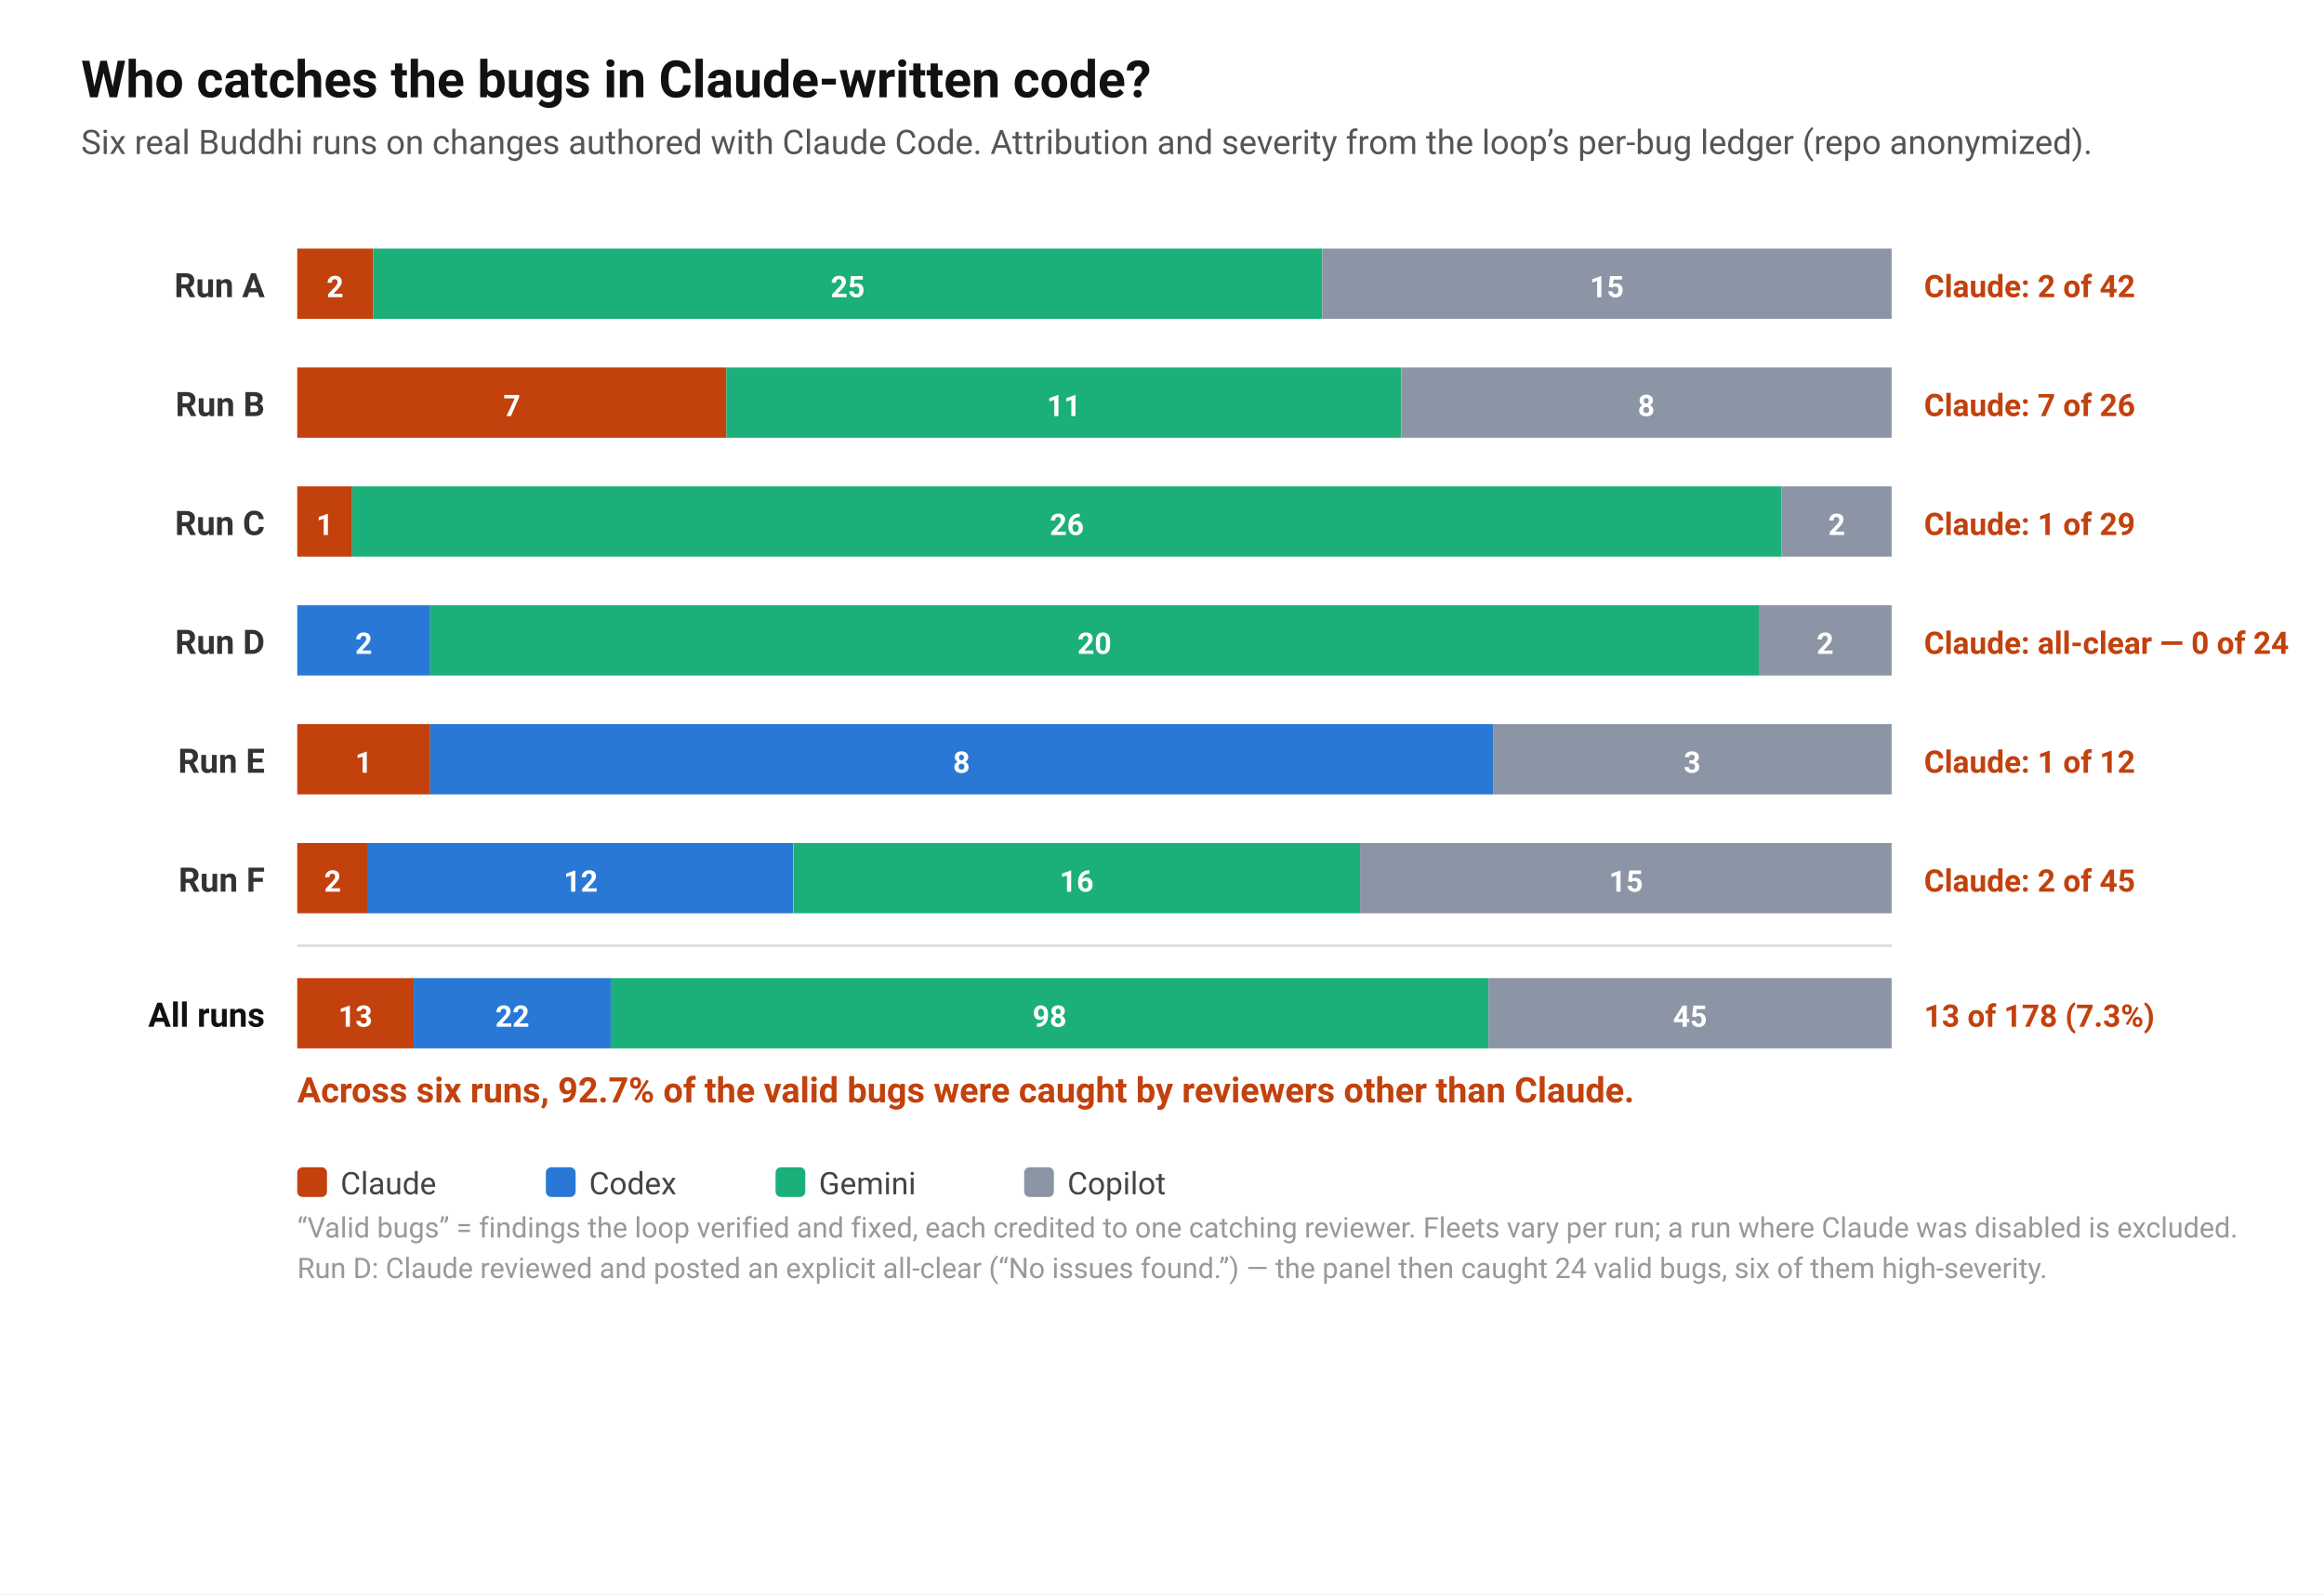
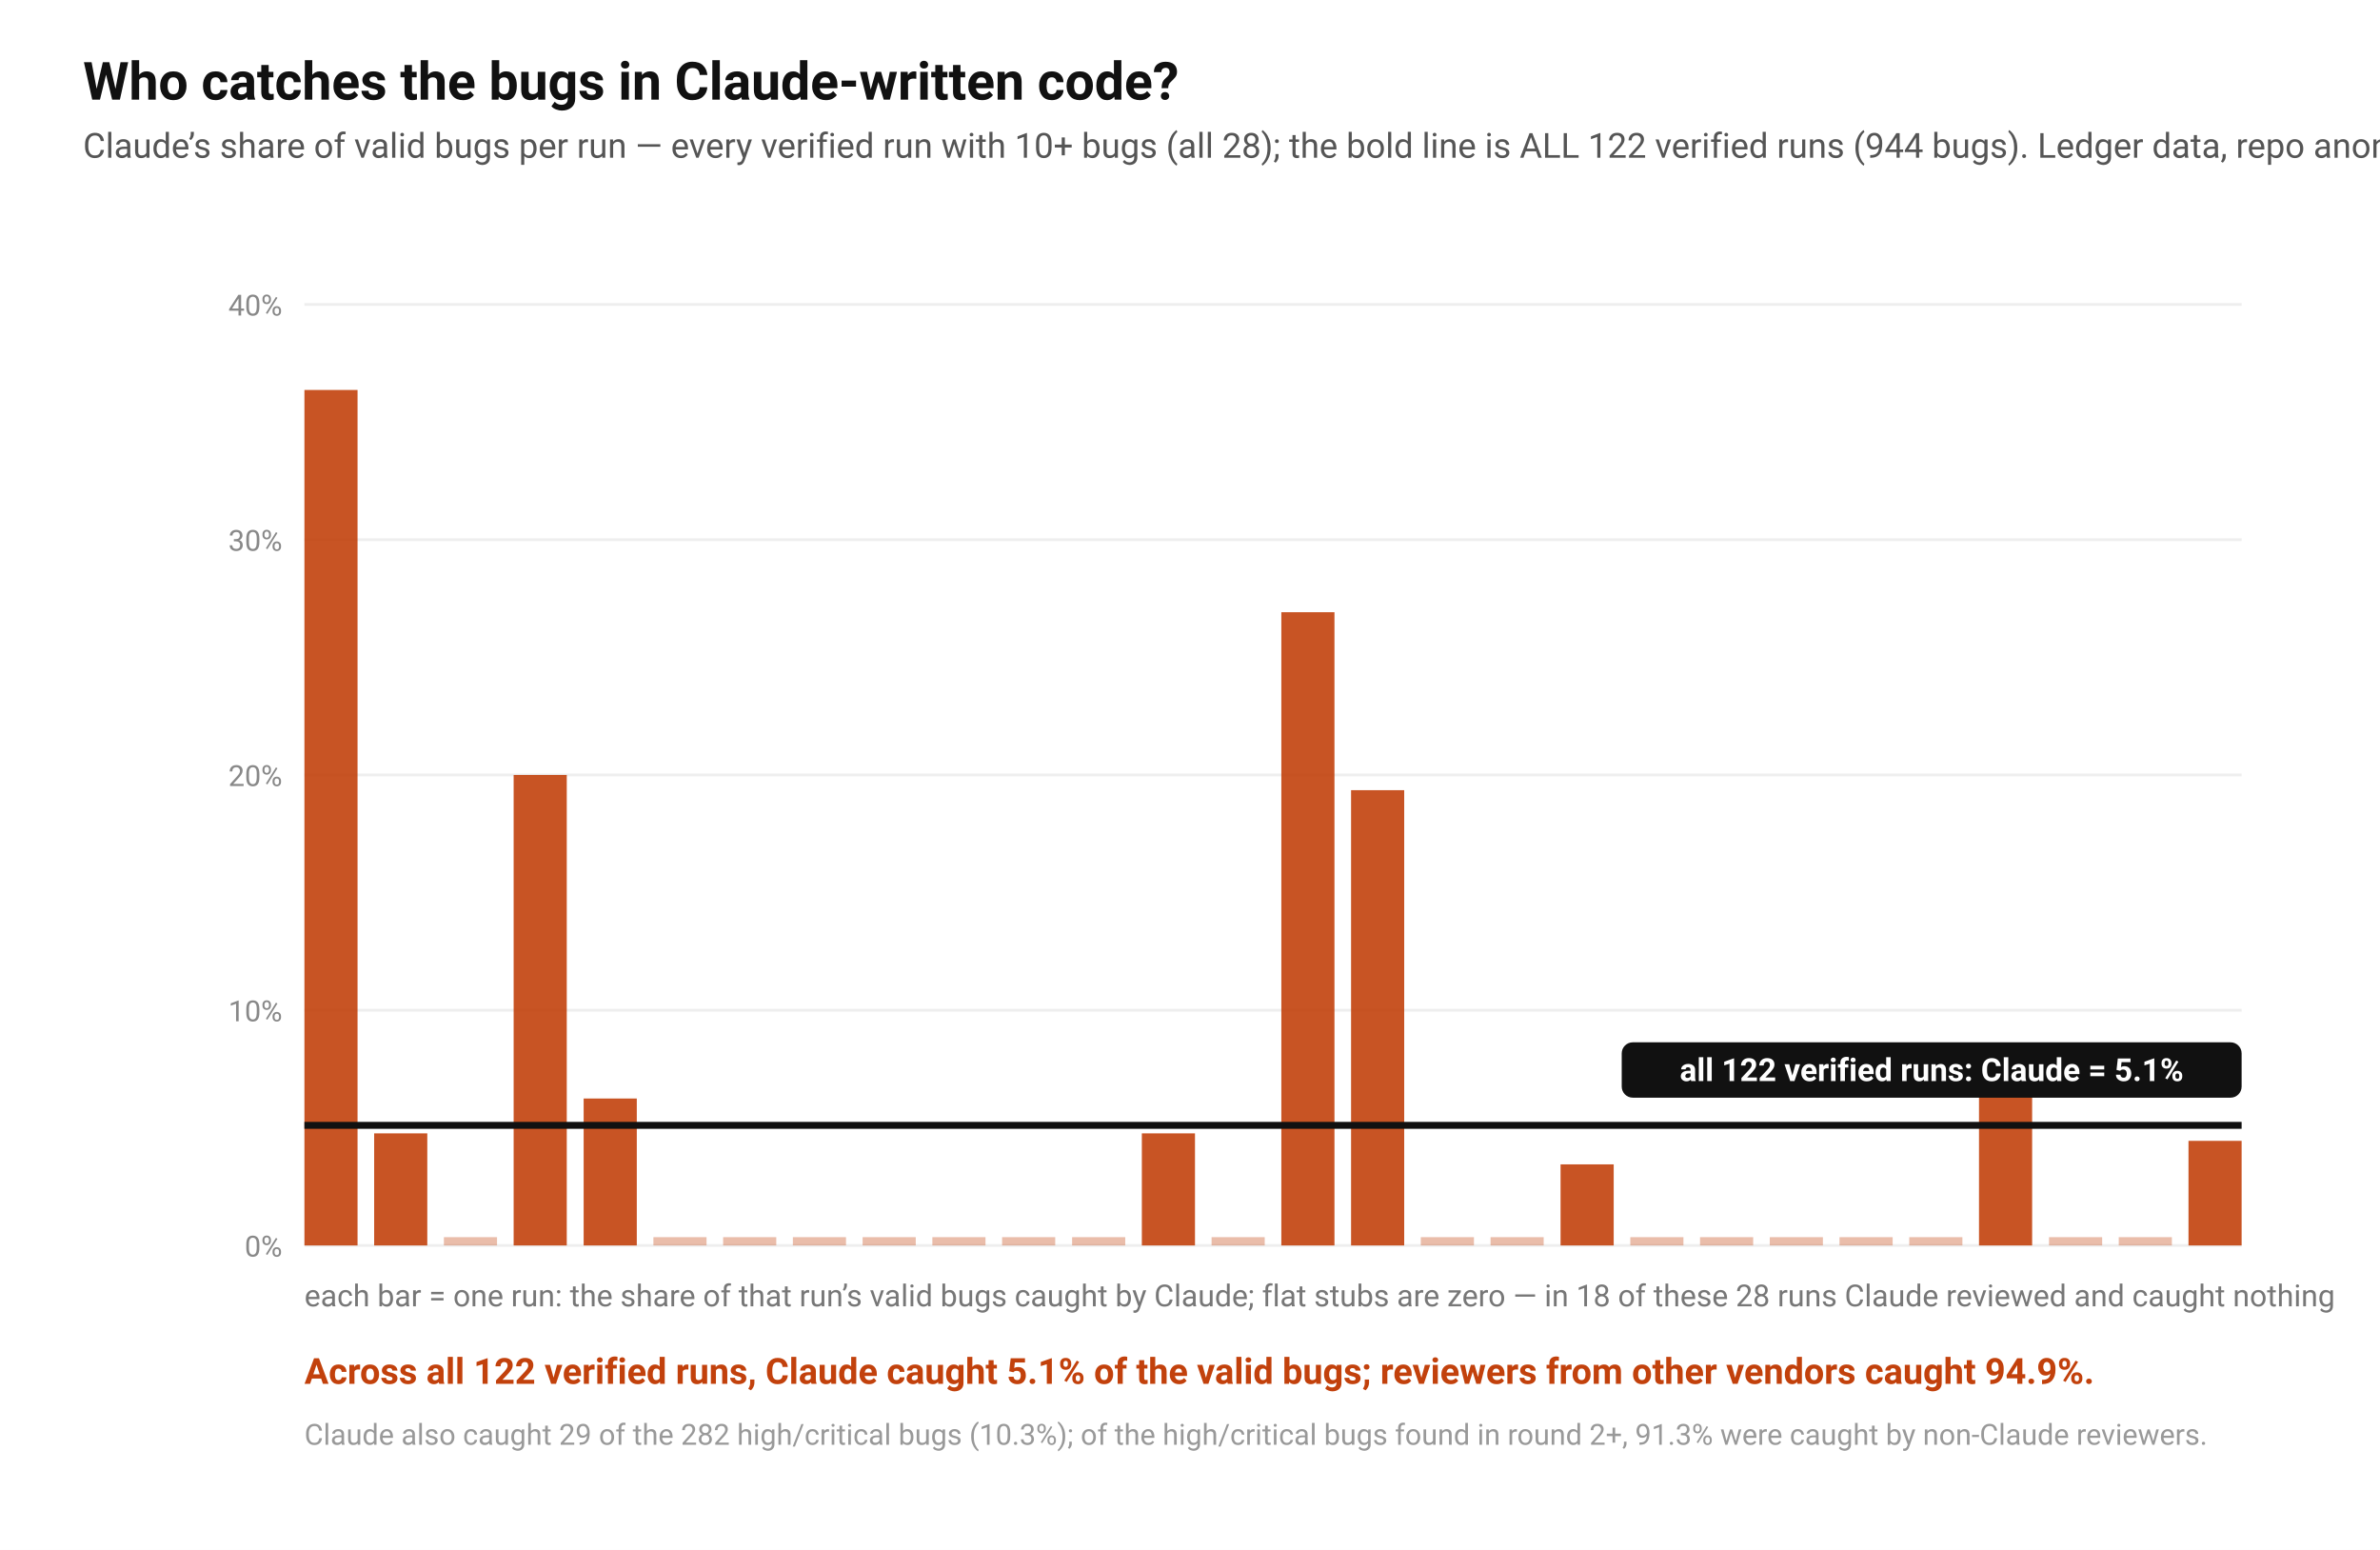
- <svg xmlns="http://www.w3.org/2000/svg" viewBox="0 0 860 590" font-family="-apple-system,Segoe UI,Roboto,Helvetica,Arial,sans-serif">
-   <rect width="860" height="590" fill="#fff" />
+ <svg xmlns="http://www.w3.org/2000/svg" viewBox="0 0 860 560" font-family="-apple-system,Segoe UI,Roboto,Helvetica,Arial,sans-serif">
+   <rect width="860" height="560" fill="#fff" />
  <text x="30" y="36" font-size="19" font-weight="700" fill="#111">Who catches the bugs in Claude-written code?</text>
-   <text x="30" y="57" font-size="12.5" fill="#555">Six real Buddhi runs on changes authored with Claude Code. Attribution and severity from the loop’s per-bug ledger (repo anonymized).</text>
-   <text x="98" y="110" font-size="12.5" font-weight="700" fill="#333" text-anchor="end">Run A</text>
-   <rect x="110.0" y="92" width="28.1" height="26" fill="#C2410C" />
-   <text x="124.0" y="110" font-size="11" font-weight="700" fill="#fff" text-anchor="middle">2</text>
-   <rect x="138.1" y="92" width="351.2" height="26" fill="#1BAF7A" />
-   <text x="313.7" y="110" font-size="11" font-weight="700" fill="#fff" text-anchor="middle">25</text>
-   <rect x="489.3" y="92" width="210.7" height="26" fill="#8B95A5" />
-   <text x="594.6" y="110" font-size="11" font-weight="700" fill="#fff" text-anchor="middle">15</text>
-   <text x="712" y="110" font-size="11.5" font-weight="700" fill="#C2410C">Claude: 2 of 42</text>
-   <text x="98" y="154" font-size="12.5" font-weight="700" fill="#333" text-anchor="end">Run B</text>
-   <rect x="110.0" y="136" width="158.8" height="26" fill="#C2410C" />
-   <text x="189.4" y="154" font-size="11" font-weight="700" fill="#fff" text-anchor="middle">7</text>
-   <rect x="268.8" y="136" width="249.6" height="26" fill="#1BAF7A" />
-   <text x="393.7" y="154" font-size="11" font-weight="700" fill="#fff" text-anchor="middle">11</text>
-   <rect x="518.5" y="136" width="181.5" height="26" fill="#8B95A5" />
-   <text x="609.2" y="154" font-size="11" font-weight="700" fill="#fff" text-anchor="middle">8</text>
-   <text x="712" y="154" font-size="11.5" font-weight="700" fill="#C2410C">Claude: 7 of 26</text>
-   <text x="98" y="198" font-size="12.5" font-weight="700" fill="#333" text-anchor="end">Run C</text>
-   <rect x="110.0" y="180" width="20.3" height="26" fill="#C2410C" />
-   <text x="120.2" y="198" font-size="11" font-weight="700" fill="#fff" text-anchor="middle">1</text>
-   <rect x="130.3" y="180" width="529.0" height="26" fill="#1BAF7A" />
-   <text x="394.8" y="198" font-size="11" font-weight="700" fill="#fff" text-anchor="middle">26</text>
-   <rect x="659.3" y="180" width="40.7" height="26" fill="#8B95A5" />
-   <text x="679.7" y="198" font-size="11" font-weight="700" fill="#fff" text-anchor="middle">2</text>
-   <text x="712" y="198" font-size="11.5" font-weight="700" fill="#C2410C">Claude: 1 of 29</text>
-   <text x="98" y="242" font-size="12.5" font-weight="700" fill="#333" text-anchor="end">Run D</text>
-   <rect x="110.0" y="224" width="49.2" height="26" fill="#2A78D6" />
-   <text x="134.6" y="242" font-size="11" font-weight="700" fill="#fff" text-anchor="middle">2</text>
-   <rect x="159.2" y="224" width="491.7" height="26" fill="#1BAF7A" />
-   <text x="405.0" y="242" font-size="11" font-weight="700" fill="#fff" text-anchor="middle">20</text>
-   <rect x="650.8" y="224" width="49.2" height="26" fill="#8B95A5" />
-   <text x="675.4" y="242" font-size="11" font-weight="700" fill="#fff" text-anchor="middle">2</text>
-   <text x="712" y="242" font-size="11.5" font-weight="700" fill="#C2410C">Claude: all-clear — 0 of 24</text>
-   <text x="98" y="286" font-size="12.5" font-weight="700" fill="#333" text-anchor="end">Run E</text>
-   <rect x="110.0" y="268" width="49.2" height="26" fill="#C2410C" />
-   <text x="134.6" y="286" font-size="11" font-weight="700" fill="#fff" text-anchor="middle">1</text>
-   <rect x="159.2" y="268" width="393.3" height="26" fill="#2A78D6" />
-   <text x="355.8" y="286" font-size="11" font-weight="700" fill="#fff" text-anchor="middle">8</text>
-   <rect x="552.5" y="268" width="147.5" height="26" fill="#8B95A5" />
-   <text x="626.2" y="286" font-size="11" font-weight="700" fill="#fff" text-anchor="middle">3</text>
-   <text x="712" y="286" font-size="11.5" font-weight="700" fill="#C2410C">Claude: 1 of 12</text>
-   <text x="98" y="330" font-size="12.5" font-weight="700" fill="#333" text-anchor="end">Run F</text>
-   <rect x="110.0" y="312" width="26.2" height="26" fill="#C2410C" />
-   <text x="123.1" y="330" font-size="11" font-weight="700" fill="#fff" text-anchor="middle">2</text>
-   <rect x="136.2" y="312" width="157.3" height="26" fill="#2A78D6" />
-   <text x="214.9" y="330" font-size="11" font-weight="700" fill="#fff" text-anchor="middle">12</text>
-   <rect x="293.6" y="312" width="209.8" height="26" fill="#1BAF7A" />
-   <text x="398.4" y="330" font-size="11" font-weight="700" fill="#fff" text-anchor="middle">16</text>
-   <rect x="503.3" y="312" width="196.7" height="26" fill="#8B95A5" />
-   <text x="601.7" y="330" font-size="11" font-weight="700" fill="#fff" text-anchor="middle">15</text>
-   <text x="712" y="330" font-size="11.5" font-weight="700" fill="#C2410C">Claude: 2 of 45</text>
-   <line x1="110" y1="350" x2="700" y2="350" stroke="#ddd" stroke-width="1" />
-   <text x="98" y="380" font-size="12.5" font-weight="700" fill="#111" text-anchor="end">All runs</text>
-   <rect x="110.0" y="362" width="43.1" height="26" fill="#C2410C" />
-   <text x="131.5" y="380" font-size="11" font-weight="700" fill="#fff" text-anchor="middle">13</text>
-   <rect x="153.1" y="362" width="72.9" height="26" fill="#2A78D6" />
-   <text x="189.6" y="380" font-size="11" font-weight="700" fill="#fff" text-anchor="middle">22</text>
-   <rect x="226.0" y="362" width="324.8" height="26" fill="#1BAF7A" />
-   <text x="388.4" y="380" font-size="11" font-weight="700" fill="#fff" text-anchor="middle">98</text>
-   <rect x="550.8" y="362" width="149.2" height="26" fill="#8B95A5" />
-   <text x="625.4" y="380" font-size="11" font-weight="700" fill="#fff" text-anchor="middle">45</text>
-   <text x="712" y="380" font-size="11.5" font-weight="700" fill="#C2410C">13 of 178 (7.3%)</text>
-   <text x="110" y="408" font-size="13" font-weight="700" fill="#C2410C">Across six runs, 92.7% of the valid bugs were caught by reviewers other than Claude.</text>
-   <rect x="110" y="432" width="11" height="11" rx="2" fill="#C2410C" />
-   <text x="126" y="442" font-size="11.5" fill="#444">Claude</text>
-   <rect x="202" y="432" width="11" height="11" rx="2" fill="#2A78D6" />
-   <text x="218" y="442" font-size="11.5" fill="#444">Codex</text>
-   <rect x="287" y="432" width="11" height="11" rx="2" fill="#1BAF7A" />
-   <text x="303" y="442" font-size="11.5" fill="#444">Gemini</text>
-   <rect x="379" y="432" width="11" height="11" rx="2" fill="#8B95A5" />
-   <text x="395" y="442" font-size="11.5" fill="#444">Copilot</text>
-   <text x="110" y="458" font-size="10.5" fill="#999">“Valid bugs” = findings the loop verified and fixed, each credited to one catching reviewer. Fleets vary per run; a run where Claude was disabled is excluded.</text>
-   <text x="110" y="473" font-size="10.5" fill="#999">Run D: Claude reviewed and posted an explicit all-clear (“No issues found.”) — the panel then caught 24 valid bugs, six of them high-severity.</text>
+   <text x="30" y="57" font-size="12.5" fill="#555">Claude’s share of valid bugs per run — every verified run with 10+ bugs (all 28); the bold line is ALL 122 verified runs (944 bugs). Ledger data, repo anonymized.</text>
+   <line x1="110" y1="450.0" x2="810" y2="450.0" stroke="#eee" stroke-width="1" />
+   <text x="102" y="454.0" font-size="10.5" fill="#888" text-anchor="end">0%</text>
+   <line x1="110" y1="365.0" x2="810" y2="365.0" stroke="#eee" stroke-width="1" />
+   <text x="102" y="369.0" font-size="10.5" fill="#888" text-anchor="end">10%</text>
+   <line x1="110" y1="280.0" x2="810" y2="280.0" stroke="#eee" stroke-width="1" />
+   <text x="102" y="284.0" font-size="10.5" fill="#888" text-anchor="end">20%</text>
+   <line x1="110" y1="195.0" x2="810" y2="195.0" stroke="#eee" stroke-width="1" />
+   <text x="102" y="199.0" font-size="10.5" fill="#888" text-anchor="end">30%</text>
+   <line x1="110" y1="110.0" x2="810" y2="110.0" stroke="#eee" stroke-width="1" />
+   <text x="102" y="114.0" font-size="10.5" fill="#888" text-anchor="end">40%</text>
+   <rect x="110.0" y="140.9" width="19.2" height="309.1" fill="#C2410C" opacity="0.9" />
+   <rect x="135.2" y="409.5" width="19.2" height="40.5" fill="#C2410C" opacity="0.9" />
+   <rect x="160.4" y="447" width="19.2" height="3" fill="#C2410C" opacity="0.35" />
+   <rect x="185.6" y="280.0" width="19.2" height="170.0" fill="#C2410C" opacity="0.9" />
+   <rect x="210.9" y="396.9" width="19.2" height="53.1" fill="#C2410C" opacity="0.9" />
+   <rect x="236.1" y="447" width="19.2" height="3" fill="#C2410C" opacity="0.35" />
+   <rect x="261.3" y="447" width="19.2" height="3" fill="#C2410C" opacity="0.35" />
+   <rect x="286.5" y="447" width="19.2" height="3" fill="#C2410C" opacity="0.35" />
+   <rect x="311.7" y="447" width="19.2" height="3" fill="#C2410C" opacity="0.35" />
+   <rect x="336.9" y="447" width="19.2" height="3" fill="#C2410C" opacity="0.35" />
+   <rect x="362.1" y="447" width="19.2" height="3" fill="#C2410C" opacity="0.35" />
+   <rect x="387.4" y="447" width="19.2" height="3" fill="#C2410C" opacity="0.35" />
+   <rect x="412.6" y="409.5" width="19.2" height="40.5" fill="#C2410C" opacity="0.9" />
+   <rect x="437.8" y="447" width="19.2" height="3" fill="#C2410C" opacity="0.35" />
+   <rect x="463.0" y="221.2" width="19.2" height="228.8" fill="#C2410C" opacity="0.9" />
+   <rect x="488.2" y="285.5" width="19.2" height="164.5" fill="#C2410C" opacity="0.9" />
+   <rect x="513.4" y="447" width="19.2" height="3" fill="#C2410C" opacity="0.35" />
+   <rect x="538.6" y="447" width="19.2" height="3" fill="#C2410C" opacity="0.35" />
+   <rect x="563.9" y="420.7" width="19.2" height="29.3" fill="#C2410C" opacity="0.9" />
+   <rect x="589.1" y="447" width="19.2" height="3" fill="#C2410C" opacity="0.35" />
+   <rect x="614.3" y="447" width="19.2" height="3" fill="#C2410C" opacity="0.35" />
+   <rect x="639.5" y="447" width="19.2" height="3" fill="#C2410C" opacity="0.35" />
+   <rect x="664.7" y="447" width="19.2" height="3" fill="#C2410C" opacity="0.35" />
+   <rect x="689.9" y="447" width="19.2" height="3" fill="#C2410C" opacity="0.35" />
+   <rect x="715.1" y="379.2" width="19.2" height="70.8" fill="#C2410C" opacity="0.9" />
+   <rect x="740.4" y="447" width="19.2" height="3" fill="#C2410C" opacity="0.35" />
+   <rect x="765.6" y="447" width="19.2" height="3" fill="#C2410C" opacity="0.35" />
+   <rect x="790.8" y="412.2" width="19.2" height="37.8" fill="#C2410C" opacity="0.9" />
+   <line x1="110" y1="406.6" x2="810" y2="406.6" stroke="#111" stroke-width="2.5" />
+   <rect x="586" y="376.6" width="224" height="20" rx="4" fill="#111" />
+   <text x="698" y="390.6" font-size="11.5" font-weight="700" fill="#fff" text-anchor="middle">all 122 verified runs: Claude = 5.1%</text>
+   <text x="110" y="472" font-size="11" fill="#777">each bar = one run: the share of that run’s valid bugs caught by Claude; flat stubs are zero — in 18 of these 28 runs Claude reviewed and caught nothing</text>
+   <text x="110" y="500" font-size="13" font-weight="700" fill="#C2410C">Across all 122 verified runs, Claude caught 5.1% of the valid bugs; reviewers from other vendors caught 94.9%.</text>
+   <text x="110" y="522" font-size="10.5" fill="#999">Claude also caught 29 of the 282 high/critical bugs (10.3%); of the high/critical bugs found in round 2+, 91.3% were caught by non-Claude reviewers.</text>
</svg>
